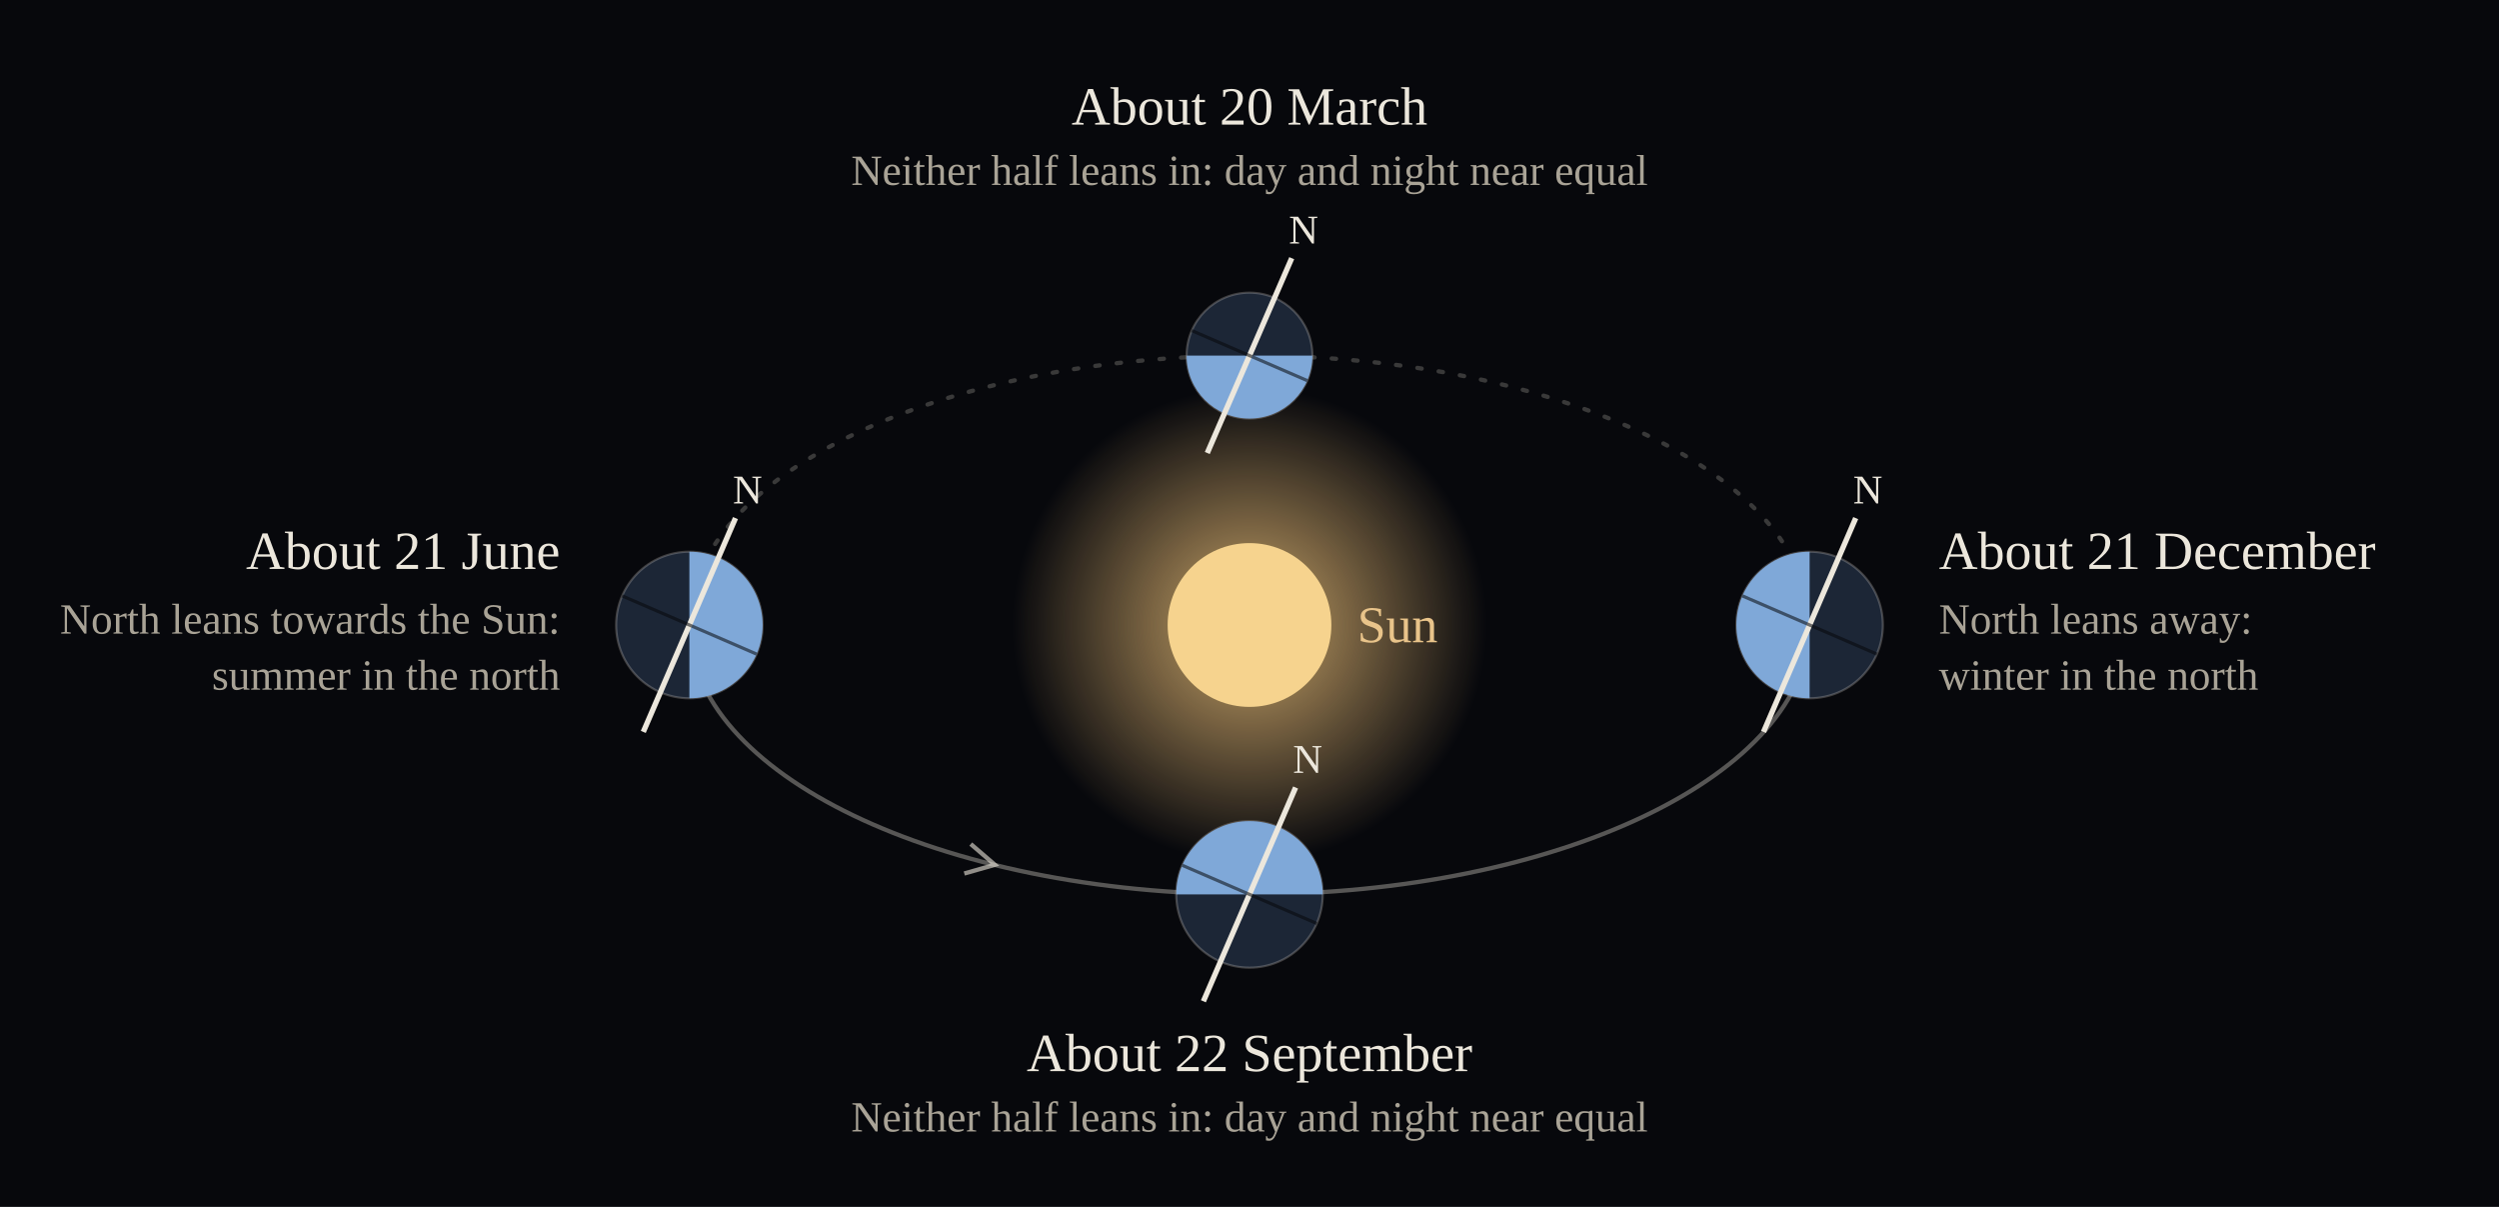
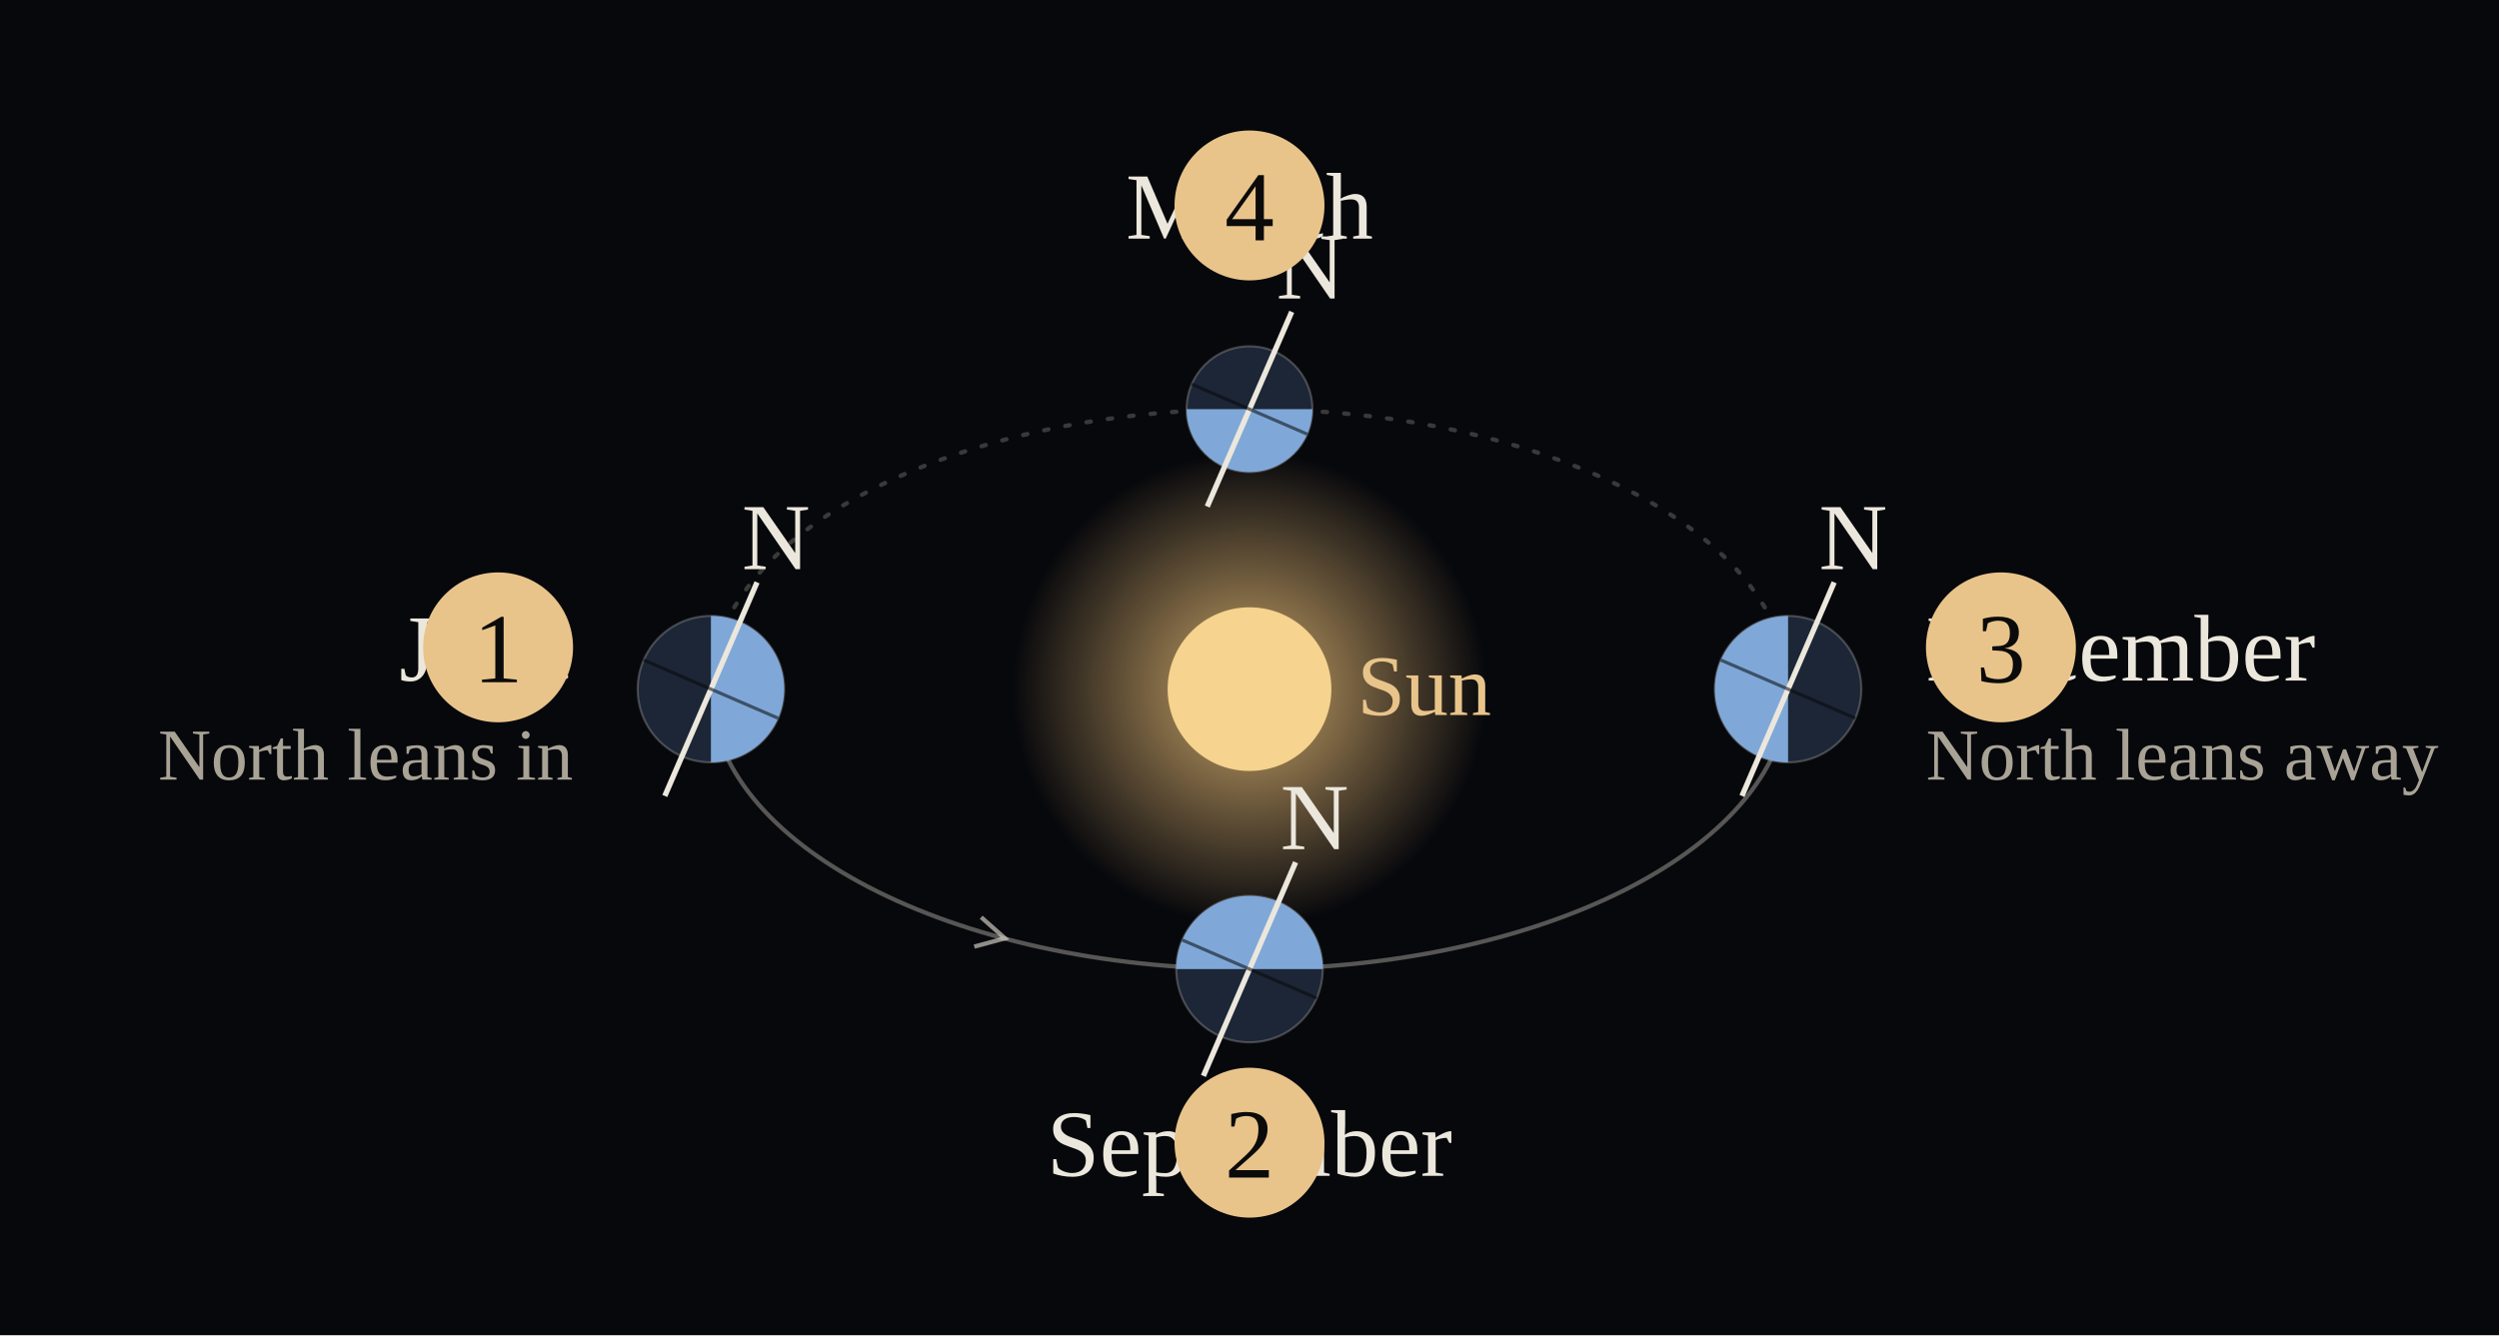
- <svg xmlns="http://www.w3.org/2000/svg" viewBox="0 0 1160 560" width="1160" height="560">
-   <rect width="1160" height="560" fill="#07080c" />
+ <svg xmlns="http://www.w3.org/2000/svg" viewBox="0 0 1160 620" width="1160" height="620">
+   <rect width="1160" height="620" fill="#07080c" />
  <defs>
    <radialGradient id="glow">
      <stop offset="0" stop-color="#ffe2a8" />
      <stop offset=".35" stop-color="#f0c27a" />
      <stop offset="1" stop-color="#f0c27a" stop-opacity="0" />
    </radialGradient>
  </defs>
-   <path d="M320,290 A260,125 0 0 1 840,290" fill="none" stroke="#ece7dc" stroke-opacity=".22" stroke-width="2" stroke-dasharray="2 8" stroke-linecap="round" />
-   <circle cx="580" cy="290" r="110" fill="url(#glow)" opacity=".55" />
-   <circle cx="580" cy="290" r="38" fill="#f6d38e" />
-   <text x="630" y="298" font-size="24" fill="#e9c48a" text-anchor="start">Sun</text>
-   <path d="M320,290 A260,125 0 0 0 840,290" fill="none" stroke="#ece7dc" stroke-opacity=".35" stroke-width="2" />
-   <path d="M-9,-7 L4,0 L-9,7" fill="none" stroke="#ece7dc" stroke-opacity=".6" stroke-width="2" transform="translate(457.9,400.4) rotate(12.4)" />
-   <circle cx="320.0" cy="290.0" r="34.0" fill="#1c2636" stroke="#ece7dc" stroke-opacity=".25" />
-   <path d="M320.0,256.0 A34.0,34.0 0 0 1 320.0,324.0 Z" fill="#7fa8d8" />
-   <line x1="298.6" y1="339.6" x2="341.4" y2="240.4" stroke="#ece7dc" stroke-width="2.5" />
-   <line x1="288.8" y1="276.5" x2="351.2" y2="303.5" stroke="#07080c" stroke-opacity=".55" stroke-width="1.5" />
-   <text x="347.0" y="233.6" font-size="19" fill="#ece7dc" text-anchor="middle">N</text>
-   <text x="260.0" y="264.0" font-size="25" fill="#ece7dc" text-anchor="end">About 21 June</text>
-   <text x="260.0" y="294.0" font-size="20" fill="#a9a396" text-anchor="end">North leans towards the Sun:</text>
-   <text x="260.0" y="320.0" font-size="20" fill="#a9a396" text-anchor="end">summer in the north</text>
-   <circle cx="580.0" cy="415.0" r="34.0" fill="#1c2636" stroke="#ece7dc" stroke-opacity=".25" />
-   <path d="M546.0,415.0 A34.0,34.0 0 0 1 614.0,415.0 Z" fill="#7fa8d8" />
-   <line x1="558.6" y1="464.6" x2="601.4" y2="365.4" stroke="#ece7dc" stroke-width="2.5" />
-   <line x1="548.8" y1="401.5" x2="611.2" y2="428.5" stroke="#07080c" stroke-opacity=".55" stroke-width="1.5" />
-   <text x="607.0" y="358.6" font-size="19" fill="#ece7dc" text-anchor="middle">N</text>
-   <text x="580.0" y="497.0" font-size="25" fill="#ece7dc" text-anchor="middle">About 22 September</text>
-   <text x="580.0" y="525.0" font-size="20" fill="#a9a396" text-anchor="middle">Neither half leans in: day and night near equal</text>
-   <circle cx="840.0" cy="290.0" r="34.0" fill="#1c2636" stroke="#ece7dc" stroke-opacity=".25" />
-   <path d="M840.0,324.0 A34.0,34.0 0 0 1 840.0,256.0 Z" fill="#7fa8d8" />
-   <line x1="818.6" y1="339.6" x2="861.4" y2="240.4" stroke="#ece7dc" stroke-width="2.5" />
-   <line x1="808.8" y1="276.5" x2="871.2" y2="303.5" stroke="#07080c" stroke-opacity=".55" stroke-width="1.5" />
-   <text x="867.0" y="233.6" font-size="19" fill="#ece7dc" text-anchor="middle">N</text>
-   <text x="900.0" y="264.0" font-size="25" fill="#ece7dc" text-anchor="start">About 21 December</text>
-   <text x="900.0" y="294.0" font-size="20" fill="#a9a396" text-anchor="start">North leans away:</text>
-   <text x="900.0" y="320.0" font-size="20" fill="#a9a396" text-anchor="start">winter in the north</text>
-   <circle cx="580.0" cy="165.0" r="29.2" fill="#1c2636" stroke="#ece7dc" stroke-opacity=".25" />
-   <path d="M609.2,165.0 A29.2,29.2 0 0 1 550.8,165.0 Z" fill="#7fa8d8" />
-   <line x1="560.4" y1="210.2" x2="599.6" y2="119.8" stroke="#ece7dc" stroke-width="2.5" />
-   <line x1="553.2" y1="153.4" x2="606.8" y2="176.6" stroke="#07080c" stroke-opacity=".55" stroke-width="1.5" />
-   <text x="605.1" y="113.0" font-size="19" fill="#ece7dc" text-anchor="middle">N</text>
-   <text x="580.0" y="57.8" font-size="25" fill="#ece7dc" text-anchor="middle">About 20 March</text>
-   <text x="580.0" y="85.8" font-size="20" fill="#a9a396" text-anchor="middle">Neither half leans in: day and night near equal</text>
+   <path d="M330,320 A250,130 0 0 1 830,320" fill="none" stroke="#ece7dc" stroke-opacity=".22" stroke-width="2" stroke-dasharray="2 8" stroke-linecap="round" />
+   <circle cx="580" cy="320" r="110" fill="url(#glow)" opacity=".55" />
+   <circle cx="580" cy="320" r="38" fill="#f6d38e" />
+   <text class="lab" x="630.0" y="332.0" font-size="40" fill="#e9c48a" text-anchor="start">Sun</text>
+   <path d="M330,320 A250,130 0 0 0 830,320" fill="none" stroke="#ece7dc" stroke-opacity=".35" stroke-width="2" />
+   <path d="M-9,-7 L4,0 L-9,7" fill="none" stroke="#ece7dc" stroke-opacity=".6" stroke-width="2" transform="translate(462.6,434.8) rotate(13.3)" />
+   <circle cx="330.0" cy="320.0" r="34.0" fill="#1c2636" stroke="#ece7dc" stroke-opacity=".25" />
+   <path d="M330.0,286.0 A34.0,34.0 0 0 1 330.0,354.0 Z" fill="#7fa8d8" />
+   <line x1="308.6" y1="369.6" x2="351.4" y2="270.4" stroke="#ece7dc" stroke-width="2.5" />
+   <line x1="298.8" y1="306.5" x2="361.2" y2="333.5" stroke="#07080c" stroke-opacity=".55" stroke-width="1.5" />
+   <text x="360.2" y="264.3" font-size="44" fill="#ece7dc" text-anchor="middle">N</text>
+   <text class="lab" x="266.0" y="316.0" font-size="44" fill="#ece7dc" text-anchor="end">June</text>
+   <g class="km" data-key="About 21 June: the north leans towards the Sun, summer in the north">
+     <circle cx="231.2" cy="300.6" r="34.8" fill="#e9c48a" />
+     <text x="231.2" y="316.8" font-size="46" fill="#0b0b0c" text-anchor="middle">1</text>
+   </g>
+   <text class="lab" x="266.0" y="362.0" font-size="34" fill="#a9a396" text-anchor="end">North leans in</text>
+   <circle cx="580.0" cy="450.0" r="34.0" fill="#1c2636" stroke="#ece7dc" stroke-opacity=".25" />
+   <path d="M546.0,450.0 A34.0,34.0 0 0 1 614.0,450.0 Z" fill="#7fa8d8" />
+   <line x1="558.6" y1="499.6" x2="601.4" y2="400.4" stroke="#ece7dc" stroke-width="2.5" />
+   <line x1="548.8" y1="436.5" x2="611.2" y2="463.5" stroke="#07080c" stroke-opacity=".55" stroke-width="1.5" />
+   <text x="610.2" y="394.3" font-size="44" fill="#ece7dc" text-anchor="middle">N</text>
+   <text class="lab" x="580.0" y="546.0" font-size="44" fill="#ece7dc" text-anchor="middle">September</text>
+   <g class="km" data-key="About 22 September: neither half leans in, day and night near equal">
+     <circle cx="580.0" cy="530.6" r="34.8" fill="#e9c48a" />
+     <text x="580.0" y="546.8" font-size="46" fill="#0b0b0c" text-anchor="middle">2</text>
+   </g>
+   <circle cx="830.0" cy="320.0" r="34.0" fill="#1c2636" stroke="#ece7dc" stroke-opacity=".25" />
+   <path d="M830.0,354.0 A34.0,34.0 0 0 1 830.0,286.0 Z" fill="#7fa8d8" />
+   <line x1="808.6" y1="369.6" x2="851.4" y2="270.4" stroke="#ece7dc" stroke-width="2.5" />
+   <line x1="798.8" y1="306.5" x2="861.2" y2="333.5" stroke="#07080c" stroke-opacity=".55" stroke-width="1.5" />
+   <text x="860.2" y="264.3" font-size="44" fill="#ece7dc" text-anchor="middle">N</text>
+   <text class="lab" x="894.0" y="316.0" font-size="44" fill="#ece7dc" text-anchor="start">December</text>
+   <g class="km" data-key="About 21 December: the north leans away, winter in the north">
+     <circle cx="928.8" cy="300.6" r="34.8" fill="#e9c48a" />
+     <text x="928.8" y="316.8" font-size="46" fill="#0b0b0c" text-anchor="middle">3</text>
+   </g>
+   <text class="lab" x="894.0" y="362.0" font-size="34" fill="#a9a396" text-anchor="start">North leans away</text>
+   <circle cx="580.0" cy="190.0" r="29.2" fill="#1c2636" stroke="#ece7dc" stroke-opacity=".25" />
+   <path d="M609.2,190.0 A29.2,29.2 0 0 1 550.8,190.0 Z" fill="#7fa8d8" />
+   <line x1="560.4" y1="235.2" x2="599.6" y2="144.8" stroke="#ece7dc" stroke-width="2.5" />
+   <line x1="553.2" y1="178.4" x2="606.8" y2="201.6" stroke="#07080c" stroke-opacity=".55" stroke-width="1.5" />
+   <text x="608.3" y="138.6" font-size="44" fill="#ece7dc" text-anchor="middle">N</text>
+   <text class="lab" x="580.0" y="110.8" font-size="44" fill="#ece7dc" text-anchor="middle">March</text>
+   <g class="km" data-key="About 20 March: neither half leans in, day and night near equal">
+     <circle cx="580.0" cy="95.4" r="34.8" fill="#e9c48a" />
+     <text x="580.0" y="111.6" font-size="46" fill="#0b0b0c" text-anchor="middle">4</text>
+   </g>
</svg>
